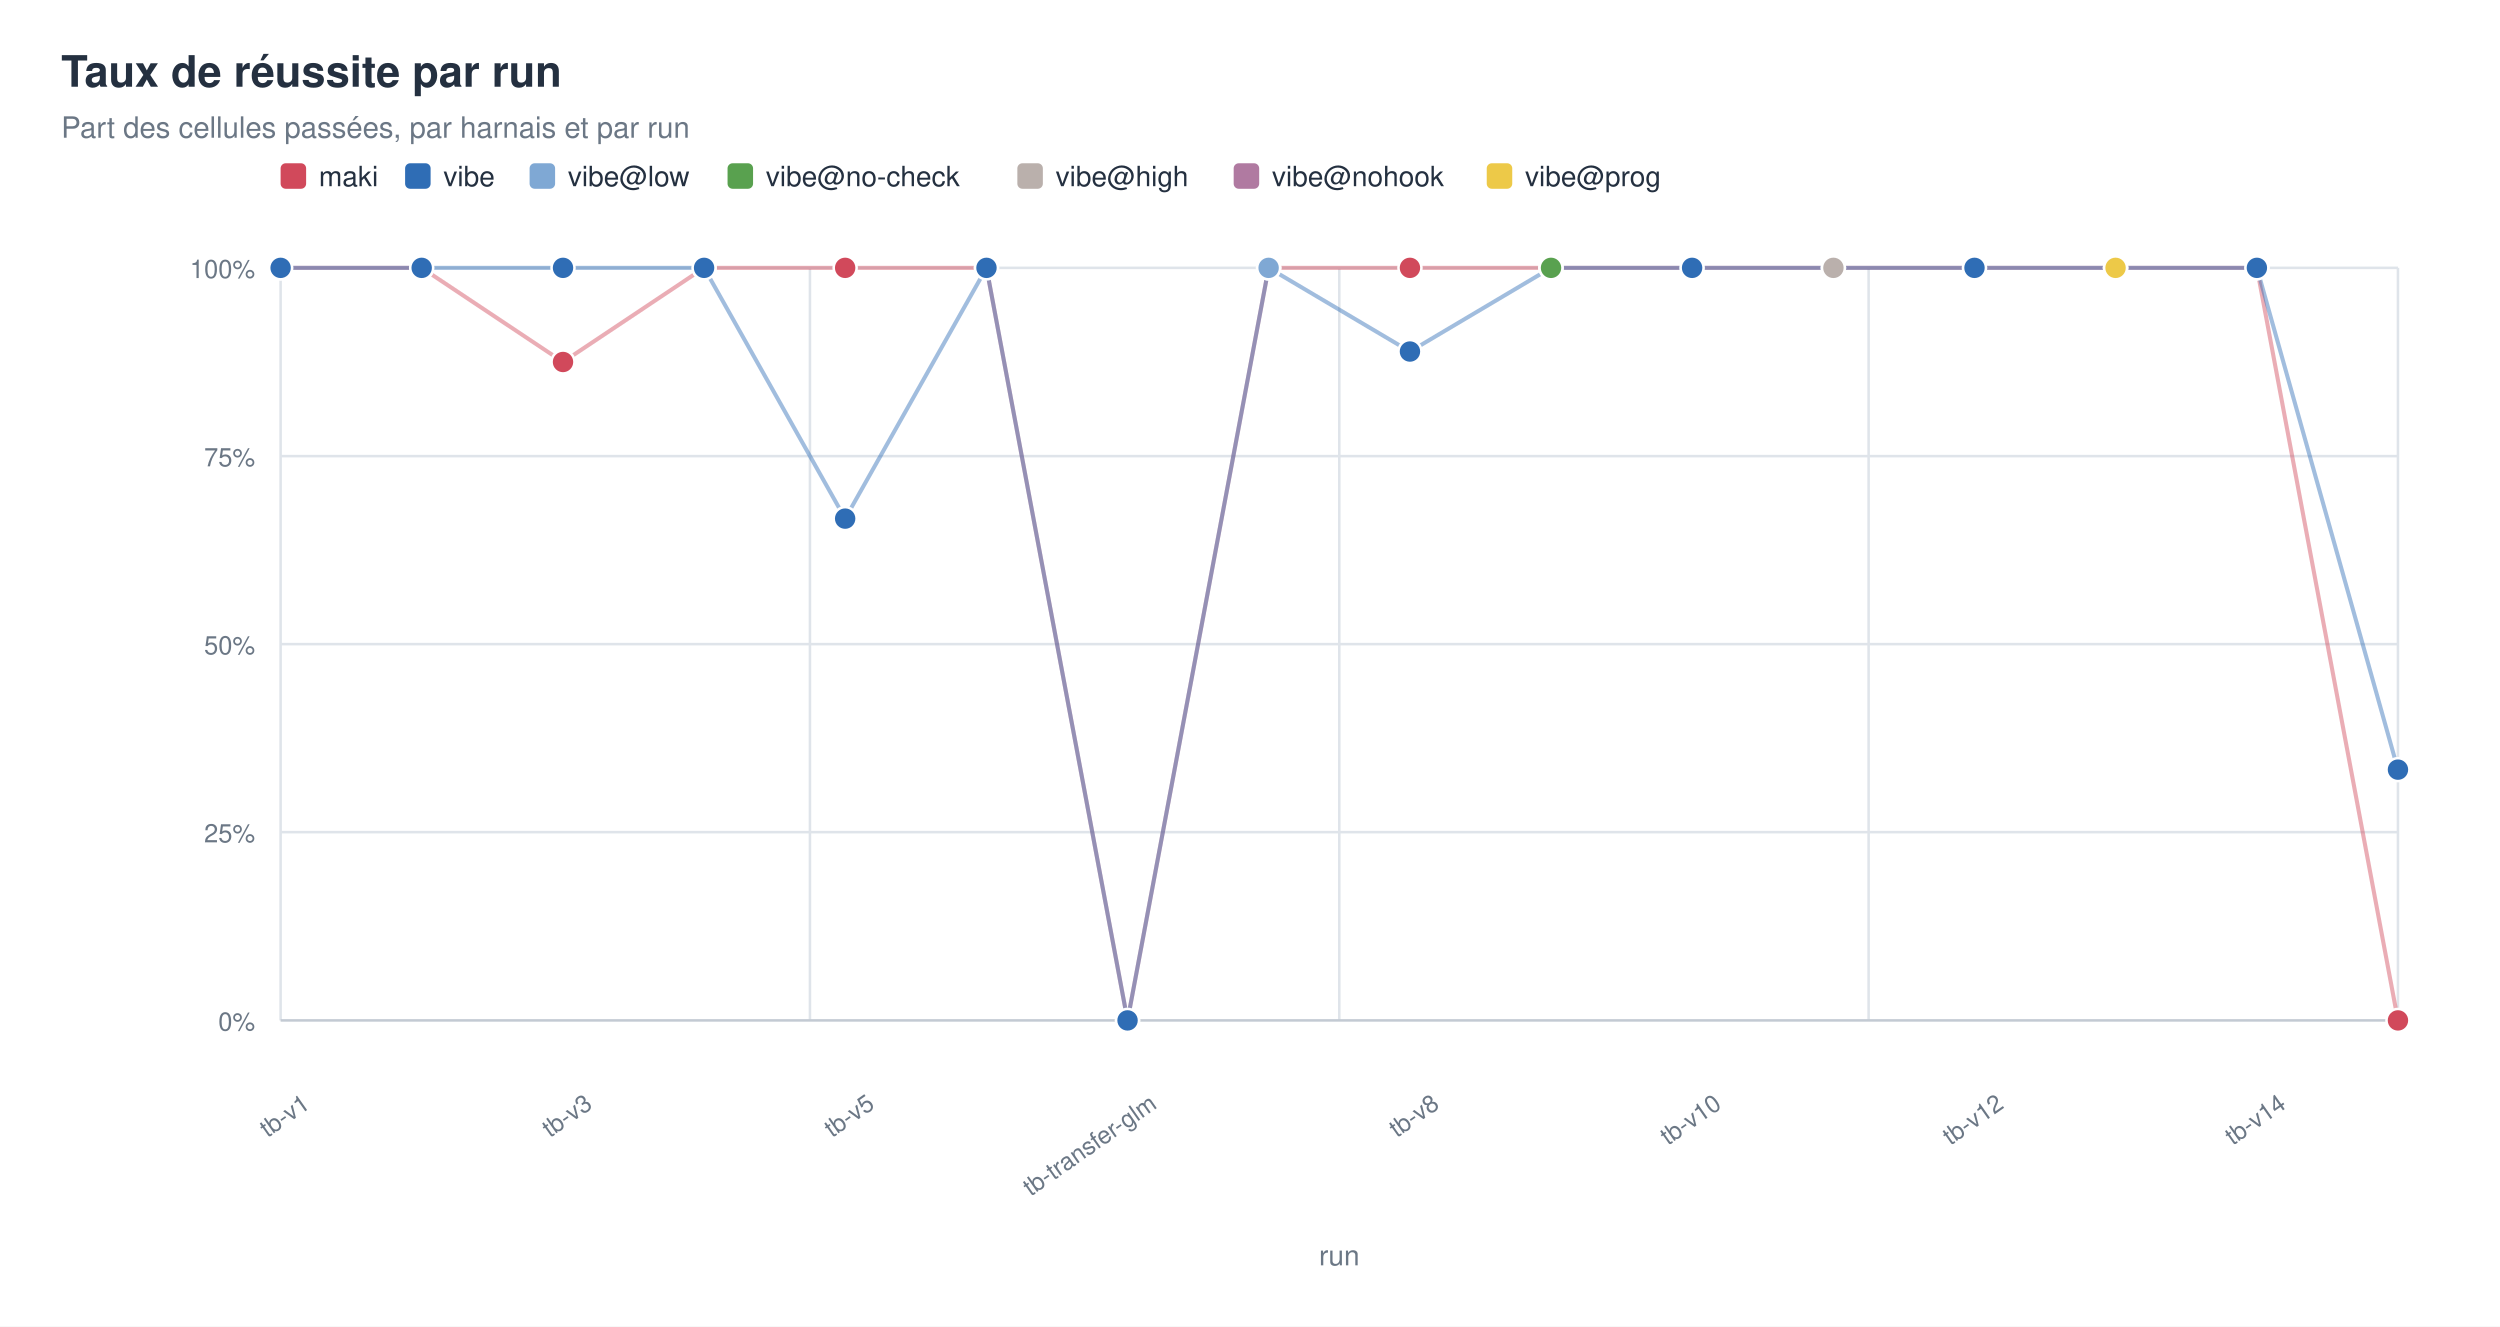
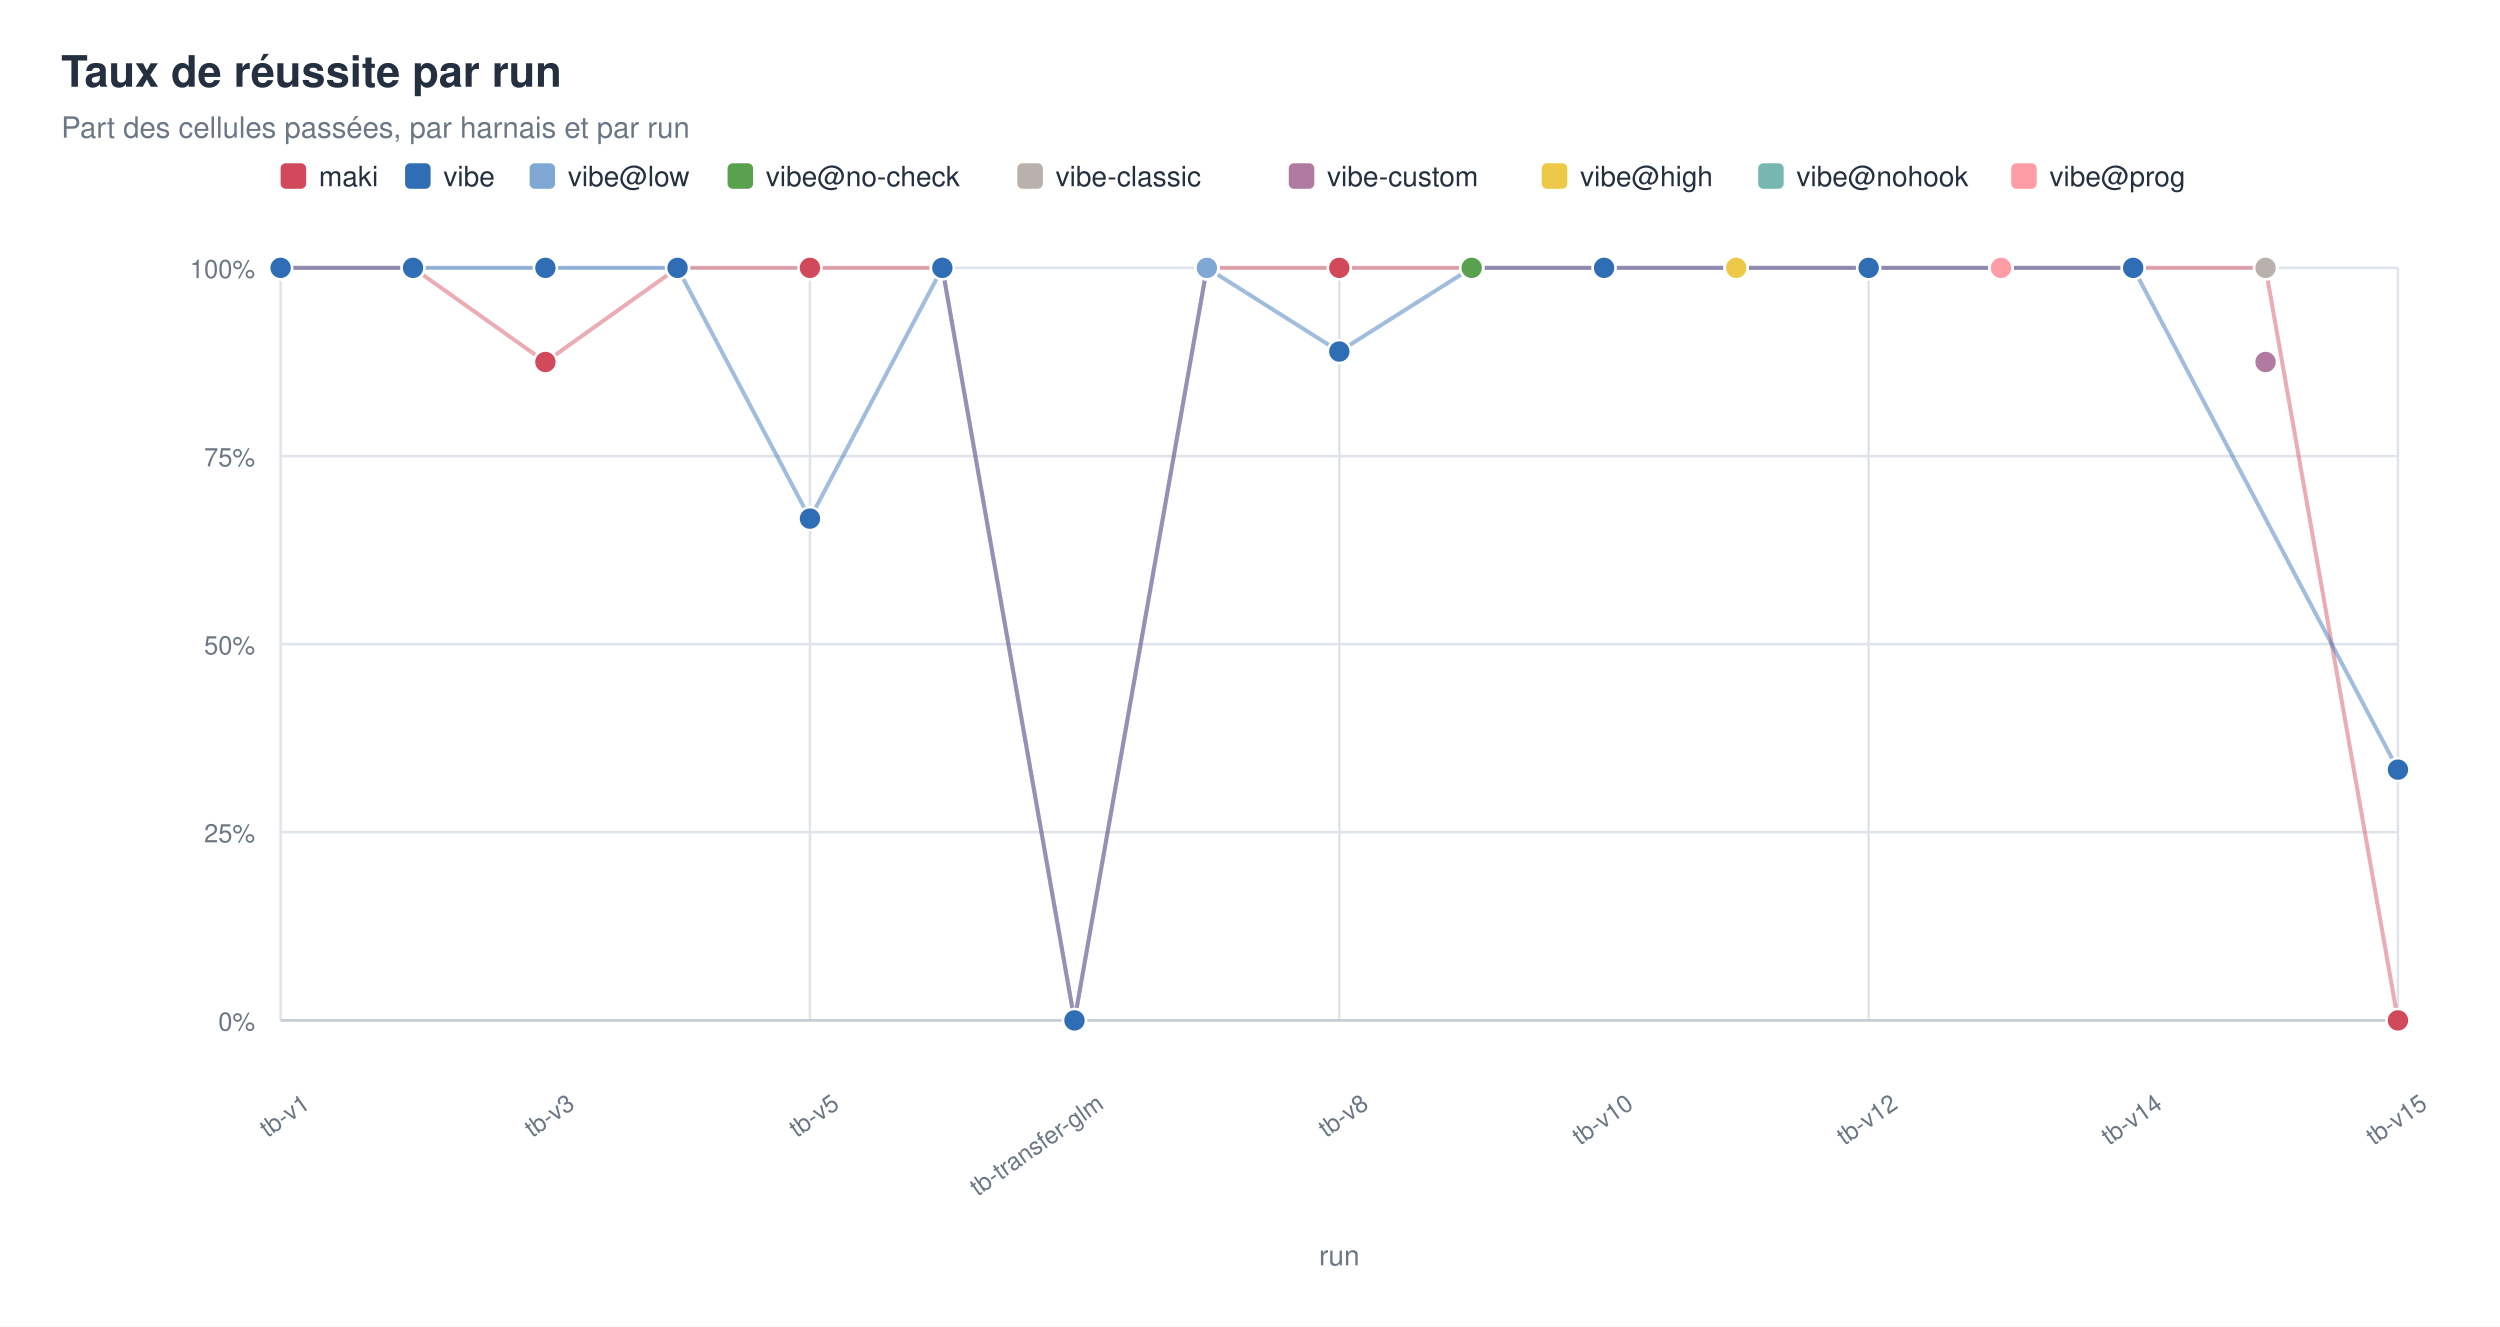
<svg xmlns="http://www.w3.org/2000/svg" width="980" height="520" viewBox="0 0 980 520" font-family="Helvetica, Arial, sans-serif">
  <rect width="980" height="520" fill="#ffffff" />
  <text x="24.0" y="34.0" font-size="17" fill="#243040" text-anchor="start" font-weight="bold">Taux de réussite par run</text>
  <text x="24.0" y="54.0" font-size="11.5" fill="#6b7785" text-anchor="start">Part des cellules passées, par harnais et par run</text>
  <line x1="110.0" y1="105.0" x2="110.0" y2="400.0" stroke="#dfe4ea" stroke-width="1" opacity="1.0" />
  <line x1="317.5" y1="105.0" x2="317.5" y2="400.0" stroke="#dfe4ea" stroke-width="1" opacity="1.0" />
  <line x1="525.0" y1="105.0" x2="525.0" y2="400.0" stroke="#dfe4ea" stroke-width="1" opacity="1.0" />
  <line x1="732.5" y1="105.0" x2="732.5" y2="400.0" stroke="#dfe4ea" stroke-width="1" opacity="1.0" />
  <line x1="940.0" y1="105.0" x2="940.0" y2="400.0" stroke="#dfe4ea" stroke-width="1" opacity="1.0" />
  <line x1="110.0" y1="400.0" x2="940.0" y2="400.0" stroke="#c3cad3" stroke-width="1" opacity="1.0" />
  <text x="100.0" y="404.0" font-size="10" fill="#6b7785" text-anchor="end">0%</text>
  <line x1="110.0" y1="326.2" x2="940.0" y2="326.2" stroke="#dfe4ea" stroke-width="1" opacity="1.0" />
  <text x="100.0" y="330.2" font-size="10" fill="#6b7785" text-anchor="end">25%</text>
  <line x1="110.0" y1="252.5" x2="940.0" y2="252.5" stroke="#dfe4ea" stroke-width="1" opacity="1.0" />
  <text x="100.0" y="256.5" font-size="10" fill="#6b7785" text-anchor="end">50%</text>
  <line x1="110.0" y1="178.8" x2="940.0" y2="178.8" stroke="#dfe4ea" stroke-width="1" opacity="1.0" />
  <text x="100.0" y="182.8" font-size="10" fill="#6b7785" text-anchor="end">75%</text>
  <line x1="110.0" y1="105.0" x2="940.0" y2="105.0" stroke="#dfe4ea" stroke-width="1" opacity="1.0" />
  <text x="100.0" y="109.0" font-size="10" fill="#6b7785" text-anchor="end">100%</text>
  <text x="122.0" y="434.0" font-size="9.5" fill="#6b7785" text-anchor="end" transform="rotate(-35 122.0 434.0)">tb-v1</text>
-   <text x="232.7" y="434.0" font-size="9.5" fill="#6b7785" text-anchor="end" transform="rotate(-35 232.7 434.0)">tb-v3</text>
-   <text x="343.3" y="434.0" font-size="9.5" fill="#6b7785" text-anchor="end" transform="rotate(-35 343.3 434.0)">tb-v5</text>
-   <text x="454.0" y="434.0" font-size="9.5" fill="#6b7785" text-anchor="end" transform="rotate(-35 454.0 434.0)">tb-transfer-glm</text>
-   <text x="564.7" y="434.0" font-size="9.5" fill="#6b7785" text-anchor="end" transform="rotate(-35 564.7 434.0)">tb-v8</text>
-   <text x="675.3" y="434.0" font-size="9.5" fill="#6b7785" text-anchor="end" transform="rotate(-35 675.3 434.0)">tb-v10</text>
-   <text x="786.0" y="434.0" font-size="9.5" fill="#6b7785" text-anchor="end" transform="rotate(-35 786.0 434.0)">tb-v12</text>
-   <text x="896.7" y="434.0" font-size="9.5" fill="#6b7785" text-anchor="end" transform="rotate(-35 896.7 434.0)">tb-v14</text>
-   <line x1="110.0" y1="105.0" x2="165.3" y2="105.0" stroke="#d1495b" stroke-width="1.6" opacity="0.45" />
-   <line x1="165.3" y1="105.0" x2="220.7" y2="141.9" stroke="#d1495b" stroke-width="1.6" opacity="0.45" />
-   <line x1="220.7" y1="141.9" x2="276.0" y2="105.0" stroke="#d1495b" stroke-width="1.6" opacity="0.45" />
-   <line x1="276.0" y1="105.0" x2="331.3" y2="105.0" stroke="#d1495b" stroke-width="1.6" opacity="0.45" />
-   <line x1="331.3" y1="105.0" x2="386.7" y2="105.0" stroke="#d1495b" stroke-width="1.6" opacity="0.45" />
-   <line x1="386.7" y1="105.0" x2="442.0" y2="400.0" stroke="#d1495b" stroke-width="1.6" opacity="0.45" />
-   <line x1="442.0" y1="400.0" x2="497.3" y2="105.0" stroke="#d1495b" stroke-width="1.6" opacity="0.45" />
-   <line x1="497.3" y1="105.0" x2="552.7" y2="105.0" stroke="#d1495b" stroke-width="1.6" opacity="0.45" />
-   <line x1="552.7" y1="105.0" x2="608.0" y2="105.0" stroke="#d1495b" stroke-width="1.6" opacity="0.45" />
-   <line x1="608.0" y1="105.0" x2="663.3" y2="105.0" stroke="#d1495b" stroke-width="1.6" opacity="0.45" />
-   <line x1="663.3" y1="105.0" x2="718.7" y2="105.0" stroke="#d1495b" stroke-width="1.6" opacity="0.45" />
-   <line x1="718.7" y1="105.0" x2="774.0" y2="105.0" stroke="#d1495b" stroke-width="1.6" opacity="0.45" />
-   <line x1="774.0" y1="105.0" x2="829.3" y2="105.0" stroke="#d1495b" stroke-width="1.6" opacity="0.45" />
-   <line x1="829.3" y1="105.0" x2="884.7" y2="105.0" stroke="#d1495b" stroke-width="1.6" opacity="0.45" />
-   <line x1="884.7" y1="105.0" x2="940.0" y2="400.0" stroke="#d1495b" stroke-width="1.6" opacity="0.45" />
+   <text x="225.8" y="434.0" font-size="9.5" fill="#6b7785" text-anchor="end" transform="rotate(-35 225.8 434.0)">tb-v3</text>
+   <text x="329.5" y="434.0" font-size="9.5" fill="#6b7785" text-anchor="end" transform="rotate(-35 329.5 434.0)">tb-v5</text>
+   <text x="433.2" y="434.0" font-size="9.5" fill="#6b7785" text-anchor="end" transform="rotate(-35 433.2 434.0)">tb-transfer-glm</text>
+   <text x="537.0" y="434.0" font-size="9.5" fill="#6b7785" text-anchor="end" transform="rotate(-35 537.0 434.0)">tb-v8</text>
+   <text x="640.8" y="434.0" font-size="9.5" fill="#6b7785" text-anchor="end" transform="rotate(-35 640.8 434.0)">tb-v10</text>
+   <text x="744.5" y="434.0" font-size="9.5" fill="#6b7785" text-anchor="end" transform="rotate(-35 744.5 434.0)">tb-v12</text>
+   <text x="848.2" y="434.0" font-size="9.5" fill="#6b7785" text-anchor="end" transform="rotate(-35 848.2 434.0)">tb-v14</text>
+   <text x="952.0" y="434.0" font-size="9.5" fill="#6b7785" text-anchor="end" transform="rotate(-35 952.0 434.0)">tb-v15</text>
+   <line x1="110.0" y1="105.0" x2="161.9" y2="105.0" stroke="#d1495b" stroke-width="1.6" opacity="0.45" />
+   <line x1="161.9" y1="105.0" x2="213.8" y2="141.9" stroke="#d1495b" stroke-width="1.6" opacity="0.45" />
+   <line x1="213.8" y1="141.9" x2="265.6" y2="105.0" stroke="#d1495b" stroke-width="1.6" opacity="0.45" />
+   <line x1="265.6" y1="105.0" x2="317.5" y2="105.0" stroke="#d1495b" stroke-width="1.6" opacity="0.45" />
+   <line x1="317.5" y1="105.0" x2="369.4" y2="105.0" stroke="#d1495b" stroke-width="1.6" opacity="0.45" />
+   <line x1="369.4" y1="105.0" x2="421.2" y2="400.0" stroke="#d1495b" stroke-width="1.6" opacity="0.45" />
+   <line x1="421.2" y1="400.0" x2="473.1" y2="105.0" stroke="#d1495b" stroke-width="1.6" opacity="0.45" />
+   <line x1="473.1" y1="105.0" x2="525.0" y2="105.0" stroke="#d1495b" stroke-width="1.6" opacity="0.45" />
+   <line x1="525.0" y1="105.0" x2="576.9" y2="105.0" stroke="#d1495b" stroke-width="1.6" opacity="0.45" />
+   <line x1="576.9" y1="105.0" x2="628.8" y2="105.0" stroke="#d1495b" stroke-width="1.6" opacity="0.45" />
+   <line x1="628.8" y1="105.0" x2="680.6" y2="105.0" stroke="#d1495b" stroke-width="1.6" opacity="0.45" />
+   <line x1="680.6" y1="105.0" x2="732.5" y2="105.0" stroke="#d1495b" stroke-width="1.6" opacity="0.45" />
+   <line x1="732.5" y1="105.0" x2="784.4" y2="105.0" stroke="#d1495b" stroke-width="1.6" opacity="0.45" />
+   <line x1="784.4" y1="105.0" x2="836.2" y2="105.0" stroke="#d1495b" stroke-width="1.6" opacity="0.45" />
+   <line x1="836.2" y1="105.0" x2="888.1" y2="105.0" stroke="#d1495b" stroke-width="1.6" opacity="0.45" />
+   <line x1="888.1" y1="105.0" x2="940.0" y2="400.0" stroke="#d1495b" stroke-width="1.6" opacity="0.45" />
  <g>
    <circle cx="110.0" cy="105.0" r="4.5" fill="#d1495b" stroke="#ffffff" stroke-width="1" />
  </g>
  <g>
-     <circle cx="165.3" cy="105.0" r="4.5" fill="#d1495b" stroke="#ffffff" stroke-width="1" />
+     <circle cx="161.9" cy="105.0" r="4.5" fill="#d1495b" stroke="#ffffff" stroke-width="1" />
  </g>
  <g>
-     <circle cx="220.7" cy="141.9" r="4.5" fill="#d1495b" stroke="#ffffff" stroke-width="1" />
+     <circle cx="213.8" cy="141.9" r="4.5" fill="#d1495b" stroke="#ffffff" stroke-width="1" />
  </g>
  <g>
-     <circle cx="276.0" cy="105.0" r="4.5" fill="#d1495b" stroke="#ffffff" stroke-width="1" />
+     <circle cx="265.6" cy="105.0" r="4.5" fill="#d1495b" stroke="#ffffff" stroke-width="1" />
  </g>
  <g>
-     <circle cx="331.3" cy="105.0" r="4.5" fill="#d1495b" stroke="#ffffff" stroke-width="1" />
+     <circle cx="317.5" cy="105.0" r="4.5" fill="#d1495b" stroke="#ffffff" stroke-width="1" />
  </g>
  <g>
-     <circle cx="386.7" cy="105.0" r="4.5" fill="#d1495b" stroke="#ffffff" stroke-width="1" />
+     <circle cx="369.4" cy="105.0" r="4.5" fill="#d1495b" stroke="#ffffff" stroke-width="1" />
  </g>
  <g>
-     <circle cx="442.0" cy="400.0" r="4.5" fill="#d1495b" stroke="#ffffff" stroke-width="1" />
+     <circle cx="421.2" cy="400.0" r="4.5" fill="#d1495b" stroke="#ffffff" stroke-width="1" />
  </g>
  <g>
-     <circle cx="497.3" cy="105.0" r="4.5" fill="#d1495b" stroke="#ffffff" stroke-width="1" />
+     <circle cx="473.1" cy="105.0" r="4.5" fill="#d1495b" stroke="#ffffff" stroke-width="1" />
  </g>
  <g>
-     <circle cx="552.7" cy="105.0" r="4.5" fill="#d1495b" stroke="#ffffff" stroke-width="1" />
+     <circle cx="525.0" cy="105.0" r="4.5" fill="#d1495b" stroke="#ffffff" stroke-width="1" />
  </g>
  <g>
-     <circle cx="608.0" cy="105.0" r="4.5" fill="#d1495b" stroke="#ffffff" stroke-width="1" />
+     <circle cx="576.9" cy="105.0" r="4.5" fill="#d1495b" stroke="#ffffff" stroke-width="1" />
  </g>
  <g>
-     <circle cx="663.3" cy="105.0" r="4.5" fill="#d1495b" stroke="#ffffff" stroke-width="1" />
+     <circle cx="628.8" cy="105.0" r="4.5" fill="#d1495b" stroke="#ffffff" stroke-width="1" />
  </g>
  <g>
-     <circle cx="718.7" cy="105.0" r="4.5" fill="#d1495b" stroke="#ffffff" stroke-width="1" />
+     <circle cx="680.6" cy="105.0" r="4.5" fill="#d1495b" stroke="#ffffff" stroke-width="1" />
  </g>
  <g>
-     <circle cx="774.0" cy="105.0" r="4.5" fill="#d1495b" stroke="#ffffff" stroke-width="1" />
+     <circle cx="732.5" cy="105.0" r="4.5" fill="#d1495b" stroke="#ffffff" stroke-width="1" />
  </g>
  <g>
-     <circle cx="829.3" cy="105.0" r="4.5" fill="#d1495b" stroke="#ffffff" stroke-width="1" />
+     <circle cx="784.4" cy="105.0" r="4.5" fill="#d1495b" stroke="#ffffff" stroke-width="1" />
  </g>
  <g>
-     <circle cx="884.7" cy="105.0" r="4.5" fill="#d1495b" stroke="#ffffff" stroke-width="1" />
+     <circle cx="836.2" cy="105.0" r="4.5" fill="#d1495b" stroke="#ffffff" stroke-width="1" />
+   </g>
+   <g>
+     <circle cx="888.1" cy="105.0" r="4.5" fill="#d1495b" stroke="#ffffff" stroke-width="1" />
  </g>
  <g>
    <circle cx="940.0" cy="400.0" r="4.5" fill="#d1495b" stroke="#ffffff" stroke-width="1" />
  </g>
-   <line x1="110.0" y1="105.0" x2="165.3" y2="105.0" stroke="#2f6db5" stroke-width="1.6" opacity="0.45" />
-   <line x1="165.3" y1="105.0" x2="220.7" y2="105.0" stroke="#2f6db5" stroke-width="1.6" opacity="0.45" />
-   <line x1="220.7" y1="105.0" x2="276.0" y2="105.0" stroke="#2f6db5" stroke-width="1.6" opacity="0.45" />
-   <line x1="276.0" y1="105.0" x2="331.3" y2="203.3" stroke="#2f6db5" stroke-width="1.6" opacity="0.45" />
-   <line x1="331.3" y1="203.3" x2="386.7" y2="105.0" stroke="#2f6db5" stroke-width="1.6" opacity="0.45" />
-   <line x1="386.7" y1="105.0" x2="442.0" y2="400.0" stroke="#2f6db5" stroke-width="1.6" opacity="0.45" />
-   <line x1="442.0" y1="400.0" x2="497.3" y2="105.0" stroke="#2f6db5" stroke-width="1.6" opacity="0.45" />
-   <line x1="497.3" y1="105.0" x2="552.7" y2="137.8" stroke="#2f6db5" stroke-width="1.6" opacity="0.45" />
-   <line x1="552.7" y1="137.8" x2="608.0" y2="105.0" stroke="#2f6db5" stroke-width="1.6" opacity="0.45" />
-   <line x1="608.0" y1="105.0" x2="663.3" y2="105.0" stroke="#2f6db5" stroke-width="1.6" opacity="0.45" />
-   <line x1="663.3" y1="105.0" x2="718.7" y2="105.0" stroke="#2f6db5" stroke-width="1.6" opacity="0.45" />
-   <line x1="718.7" y1="105.0" x2="774.0" y2="105.0" stroke="#2f6db5" stroke-width="1.6" opacity="0.45" />
-   <line x1="774.0" y1="105.0" x2="829.3" y2="105.0" stroke="#2f6db5" stroke-width="1.6" opacity="0.45" />
-   <line x1="829.3" y1="105.0" x2="884.7" y2="105.0" stroke="#2f6db5" stroke-width="1.6" opacity="0.45" />
-   <line x1="884.7" y1="105.0" x2="940.0" y2="301.7" stroke="#2f6db5" stroke-width="1.6" opacity="0.45" />
+   <line x1="110.0" y1="105.0" x2="161.9" y2="105.0" stroke="#2f6db5" stroke-width="1.6" opacity="0.45" />
+   <line x1="161.9" y1="105.0" x2="213.8" y2="105.0" stroke="#2f6db5" stroke-width="1.6" opacity="0.45" />
+   <line x1="213.8" y1="105.0" x2="265.6" y2="105.0" stroke="#2f6db5" stroke-width="1.6" opacity="0.45" />
+   <line x1="265.6" y1="105.0" x2="317.5" y2="203.3" stroke="#2f6db5" stroke-width="1.6" opacity="0.45" />
+   <line x1="317.5" y1="203.3" x2="369.4" y2="105.0" stroke="#2f6db5" stroke-width="1.6" opacity="0.45" />
+   <line x1="369.4" y1="105.0" x2="421.2" y2="400.0" stroke="#2f6db5" stroke-width="1.6" opacity="0.45" />
+   <line x1="421.2" y1="400.0" x2="473.1" y2="105.0" stroke="#2f6db5" stroke-width="1.6" opacity="0.45" />
+   <line x1="473.1" y1="105.0" x2="525.0" y2="137.8" stroke="#2f6db5" stroke-width="1.6" opacity="0.45" />
+   <line x1="525.0" y1="137.8" x2="576.9" y2="105.0" stroke="#2f6db5" stroke-width="1.6" opacity="0.45" />
+   <line x1="576.9" y1="105.0" x2="628.8" y2="105.0" stroke="#2f6db5" stroke-width="1.6" opacity="0.45" />
+   <line x1="628.8" y1="105.0" x2="680.6" y2="105.0" stroke="#2f6db5" stroke-width="1.6" opacity="0.45" />
+   <line x1="680.6" y1="105.0" x2="732.5" y2="105.0" stroke="#2f6db5" stroke-width="1.6" opacity="0.45" />
+   <line x1="732.5" y1="105.0" x2="784.4" y2="105.0" stroke="#2f6db5" stroke-width="1.6" opacity="0.45" />
+   <line x1="784.4" y1="105.0" x2="836.2" y2="105.0" stroke="#2f6db5" stroke-width="1.6" opacity="0.45" />
+   <line x1="836.2" y1="105.0" x2="940.0" y2="301.7" stroke="#2f6db5" stroke-width="1.6" opacity="0.45" />
  <g>
    <circle cx="110.0" cy="105.0" r="4.5" fill="#2f6db5" stroke="#ffffff" stroke-width="1" />
  </g>
  <g>
-     <circle cx="165.3" cy="105.0" r="4.5" fill="#2f6db5" stroke="#ffffff" stroke-width="1" />
+     <circle cx="161.9" cy="105.0" r="4.5" fill="#2f6db5" stroke="#ffffff" stroke-width="1" />
  </g>
  <g>
-     <circle cx="220.7" cy="105.0" r="4.5" fill="#2f6db5" stroke="#ffffff" stroke-width="1" />
+     <circle cx="213.8" cy="105.0" r="4.5" fill="#2f6db5" stroke="#ffffff" stroke-width="1" />
  </g>
  <g>
-     <circle cx="276.0" cy="105.0" r="4.5" fill="#2f6db5" stroke="#ffffff" stroke-width="1" />
+     <circle cx="265.6" cy="105.0" r="4.5" fill="#2f6db5" stroke="#ffffff" stroke-width="1" />
  </g>
  <g>
-     <circle cx="331.3" cy="203.3" r="4.5" fill="#2f6db5" stroke="#ffffff" stroke-width="1" />
+     <circle cx="317.5" cy="203.3" r="4.5" fill="#2f6db5" stroke="#ffffff" stroke-width="1" />
  </g>
  <g>
-     <circle cx="386.7" cy="105.0" r="4.5" fill="#2f6db5" stroke="#ffffff" stroke-width="1" />
+     <circle cx="369.4" cy="105.0" r="4.5" fill="#2f6db5" stroke="#ffffff" stroke-width="1" />
  </g>
  <g>
-     <circle cx="442.0" cy="400.0" r="4.5" fill="#2f6db5" stroke="#ffffff" stroke-width="1" />
+     <circle cx="421.2" cy="400.0" r="4.5" fill="#2f6db5" stroke="#ffffff" stroke-width="1" />
  </g>
  <g>
-     <circle cx="497.3" cy="105.0" r="4.5" fill="#2f6db5" stroke="#ffffff" stroke-width="1" />
+     <circle cx="473.1" cy="105.0" r="4.5" fill="#2f6db5" stroke="#ffffff" stroke-width="1" />
  </g>
  <g>
-     <circle cx="552.7" cy="137.8" r="4.5" fill="#2f6db5" stroke="#ffffff" stroke-width="1" />
+     <circle cx="525.0" cy="137.8" r="4.5" fill="#2f6db5" stroke="#ffffff" stroke-width="1" />
  </g>
  <g>
-     <circle cx="608.0" cy="105.0" r="4.5" fill="#2f6db5" stroke="#ffffff" stroke-width="1" />
+     <circle cx="576.9" cy="105.0" r="4.5" fill="#2f6db5" stroke="#ffffff" stroke-width="1" />
  </g>
  <g>
-     <circle cx="663.3" cy="105.0" r="4.5" fill="#2f6db5" stroke="#ffffff" stroke-width="1" />
+     <circle cx="628.8" cy="105.0" r="4.5" fill="#2f6db5" stroke="#ffffff" stroke-width="1" />
  </g>
  <g>
-     <circle cx="718.7" cy="105.0" r="4.5" fill="#2f6db5" stroke="#ffffff" stroke-width="1" />
+     <circle cx="680.6" cy="105.0" r="4.5" fill="#2f6db5" stroke="#ffffff" stroke-width="1" />
  </g>
  <g>
-     <circle cx="774.0" cy="105.0" r="4.5" fill="#2f6db5" stroke="#ffffff" stroke-width="1" />
+     <circle cx="732.5" cy="105.0" r="4.5" fill="#2f6db5" stroke="#ffffff" stroke-width="1" />
  </g>
  <g>
-     <circle cx="829.3" cy="105.0" r="4.5" fill="#2f6db5" stroke="#ffffff" stroke-width="1" />
+     <circle cx="784.4" cy="105.0" r="4.5" fill="#2f6db5" stroke="#ffffff" stroke-width="1" />
  </g>
  <g>
-     <circle cx="884.7" cy="105.0" r="4.5" fill="#2f6db5" stroke="#ffffff" stroke-width="1" />
+     <circle cx="836.2" cy="105.0" r="4.5" fill="#2f6db5" stroke="#ffffff" stroke-width="1" />
  </g>
  <g>
    <circle cx="940.0" cy="301.7" r="4.5" fill="#2f6db5" stroke="#ffffff" stroke-width="1" />
  </g>
  <g>
-     <circle cx="497.3" cy="105.0" r="4.5" fill="#7fa8d4" stroke="#ffffff" stroke-width="1" />
+     <circle cx="473.1" cy="105.0" r="4.5" fill="#7fa8d4" stroke="#ffffff" stroke-width="1" />
  </g>
  <g>
-     <circle cx="608.0" cy="105.0" r="4.5" fill="#59a14f" stroke="#ffffff" stroke-width="1" />
+     <circle cx="576.9" cy="105.0" r="4.5" fill="#59a14f" stroke="#ffffff" stroke-width="1" />
  </g>
  <g>
-     <circle cx="718.7" cy="105.0" r="4.5" fill="#bab0ac" stroke="#ffffff" stroke-width="1" />
+     <circle cx="888.1" cy="105.0" r="4.5" fill="#bab0ac" stroke="#ffffff" stroke-width="1" />
  </g>
  <g>
-     <circle cx="829.3" cy="105.0" r="4.5" fill="#b07aa1" stroke="#ffffff" stroke-width="1" />
+     <circle cx="888.1" cy="141.9" r="4.5" fill="#b07aa1" stroke="#ffffff" stroke-width="1" />
  </g>
  <g>
-     <circle cx="829.3" cy="105.0" r="4.5" fill="#edc948" stroke="#ffffff" stroke-width="1" />
+     <circle cx="680.6" cy="105.0" r="4.5" fill="#edc948" stroke="#ffffff" stroke-width="1" />
+   </g>
+   <g>
+     <circle cx="784.4" cy="105.0" r="4.5" fill="#76b7b2" stroke="#ffffff" stroke-width="1" />
+   </g>
+   <g>
+     <circle cx="784.4" cy="105.0" r="4.5" fill="#ff9da7" stroke="#ffffff" stroke-width="1" />
  </g>
  <rect x="110.0" y="64.0" width="10.0" height="10.0" rx="2" fill="#d1495b" opacity="1.0" />
  <text x="125.0" y="73.0" font-size="11" fill="#243040" text-anchor="start">maki</text>
  <rect x="158.8" y="64.0" width="10.0" height="10.0" rx="2" fill="#2f6db5" opacity="1.0" />
  <text x="173.8" y="73.0" font-size="11" fill="#243040" text-anchor="start">vibe</text>
  <rect x="207.6" y="64.0" width="10.0" height="10.0" rx="2" fill="#7fa8d4" opacity="1.0" />
  <text x="222.6" y="73.0" font-size="11" fill="#243040" text-anchor="start">vibe@low</text>
  <rect x="285.2" y="64.0" width="10.0" height="10.0" rx="2" fill="#59a14f" opacity="1.0" />
  <text x="300.2" y="73.0" font-size="11" fill="#243040" text-anchor="start">vibe@no-check</text>
  <rect x="398.8" y="64.0" width="10.0" height="10.0" rx="2" fill="#bab0ac" opacity="1.0" />
-   <text x="413.8" y="73.0" font-size="11" fill="#243040" text-anchor="start">vibe@high</text>
-   <rect x="483.6" y="64.0" width="10.0" height="10.0" rx="2" fill="#b07aa1" opacity="1.0" />
-   <text x="498.6" y="73.0" font-size="11" fill="#243040" text-anchor="start">vibe@nohook</text>
-   <rect x="582.8" y="64.0" width="10.0" height="10.0" rx="2" fill="#edc948" opacity="1.0" />
-   <text x="597.8" y="73.0" font-size="11" fill="#243040" text-anchor="start">vibe@prog</text>
+   <text x="413.8" y="73.0" font-size="11" fill="#243040" text-anchor="start">vibe-classic</text>
+   <rect x="505.2" y="64.0" width="10.0" height="10.0" rx="2" fill="#b07aa1" opacity="1.0" />
+   <text x="520.2" y="73.0" font-size="11" fill="#243040" text-anchor="start">vibe-custom</text>
+   <rect x="604.4" y="64.0" width="10.0" height="10.0" rx="2" fill="#edc948" opacity="1.0" />
+   <text x="619.4" y="73.0" font-size="11" fill="#243040" text-anchor="start">vibe@high</text>
+   <rect x="689.2" y="64.0" width="10.0" height="10.0" rx="2" fill="#76b7b2" opacity="1.0" />
+   <text x="704.2" y="73.0" font-size="11" fill="#243040" text-anchor="start">vibe@nohook</text>
+   <rect x="788.4" y="64.0" width="10.0" height="10.0" rx="2" fill="#ff9da7" opacity="1.0" />
+   <text x="803.4" y="73.0" font-size="11" fill="#243040" text-anchor="start">vibe@prog</text>
  <text x="525.0" y="496.0" font-size="11" fill="#6b7785" text-anchor="middle">run</text>
</svg>
